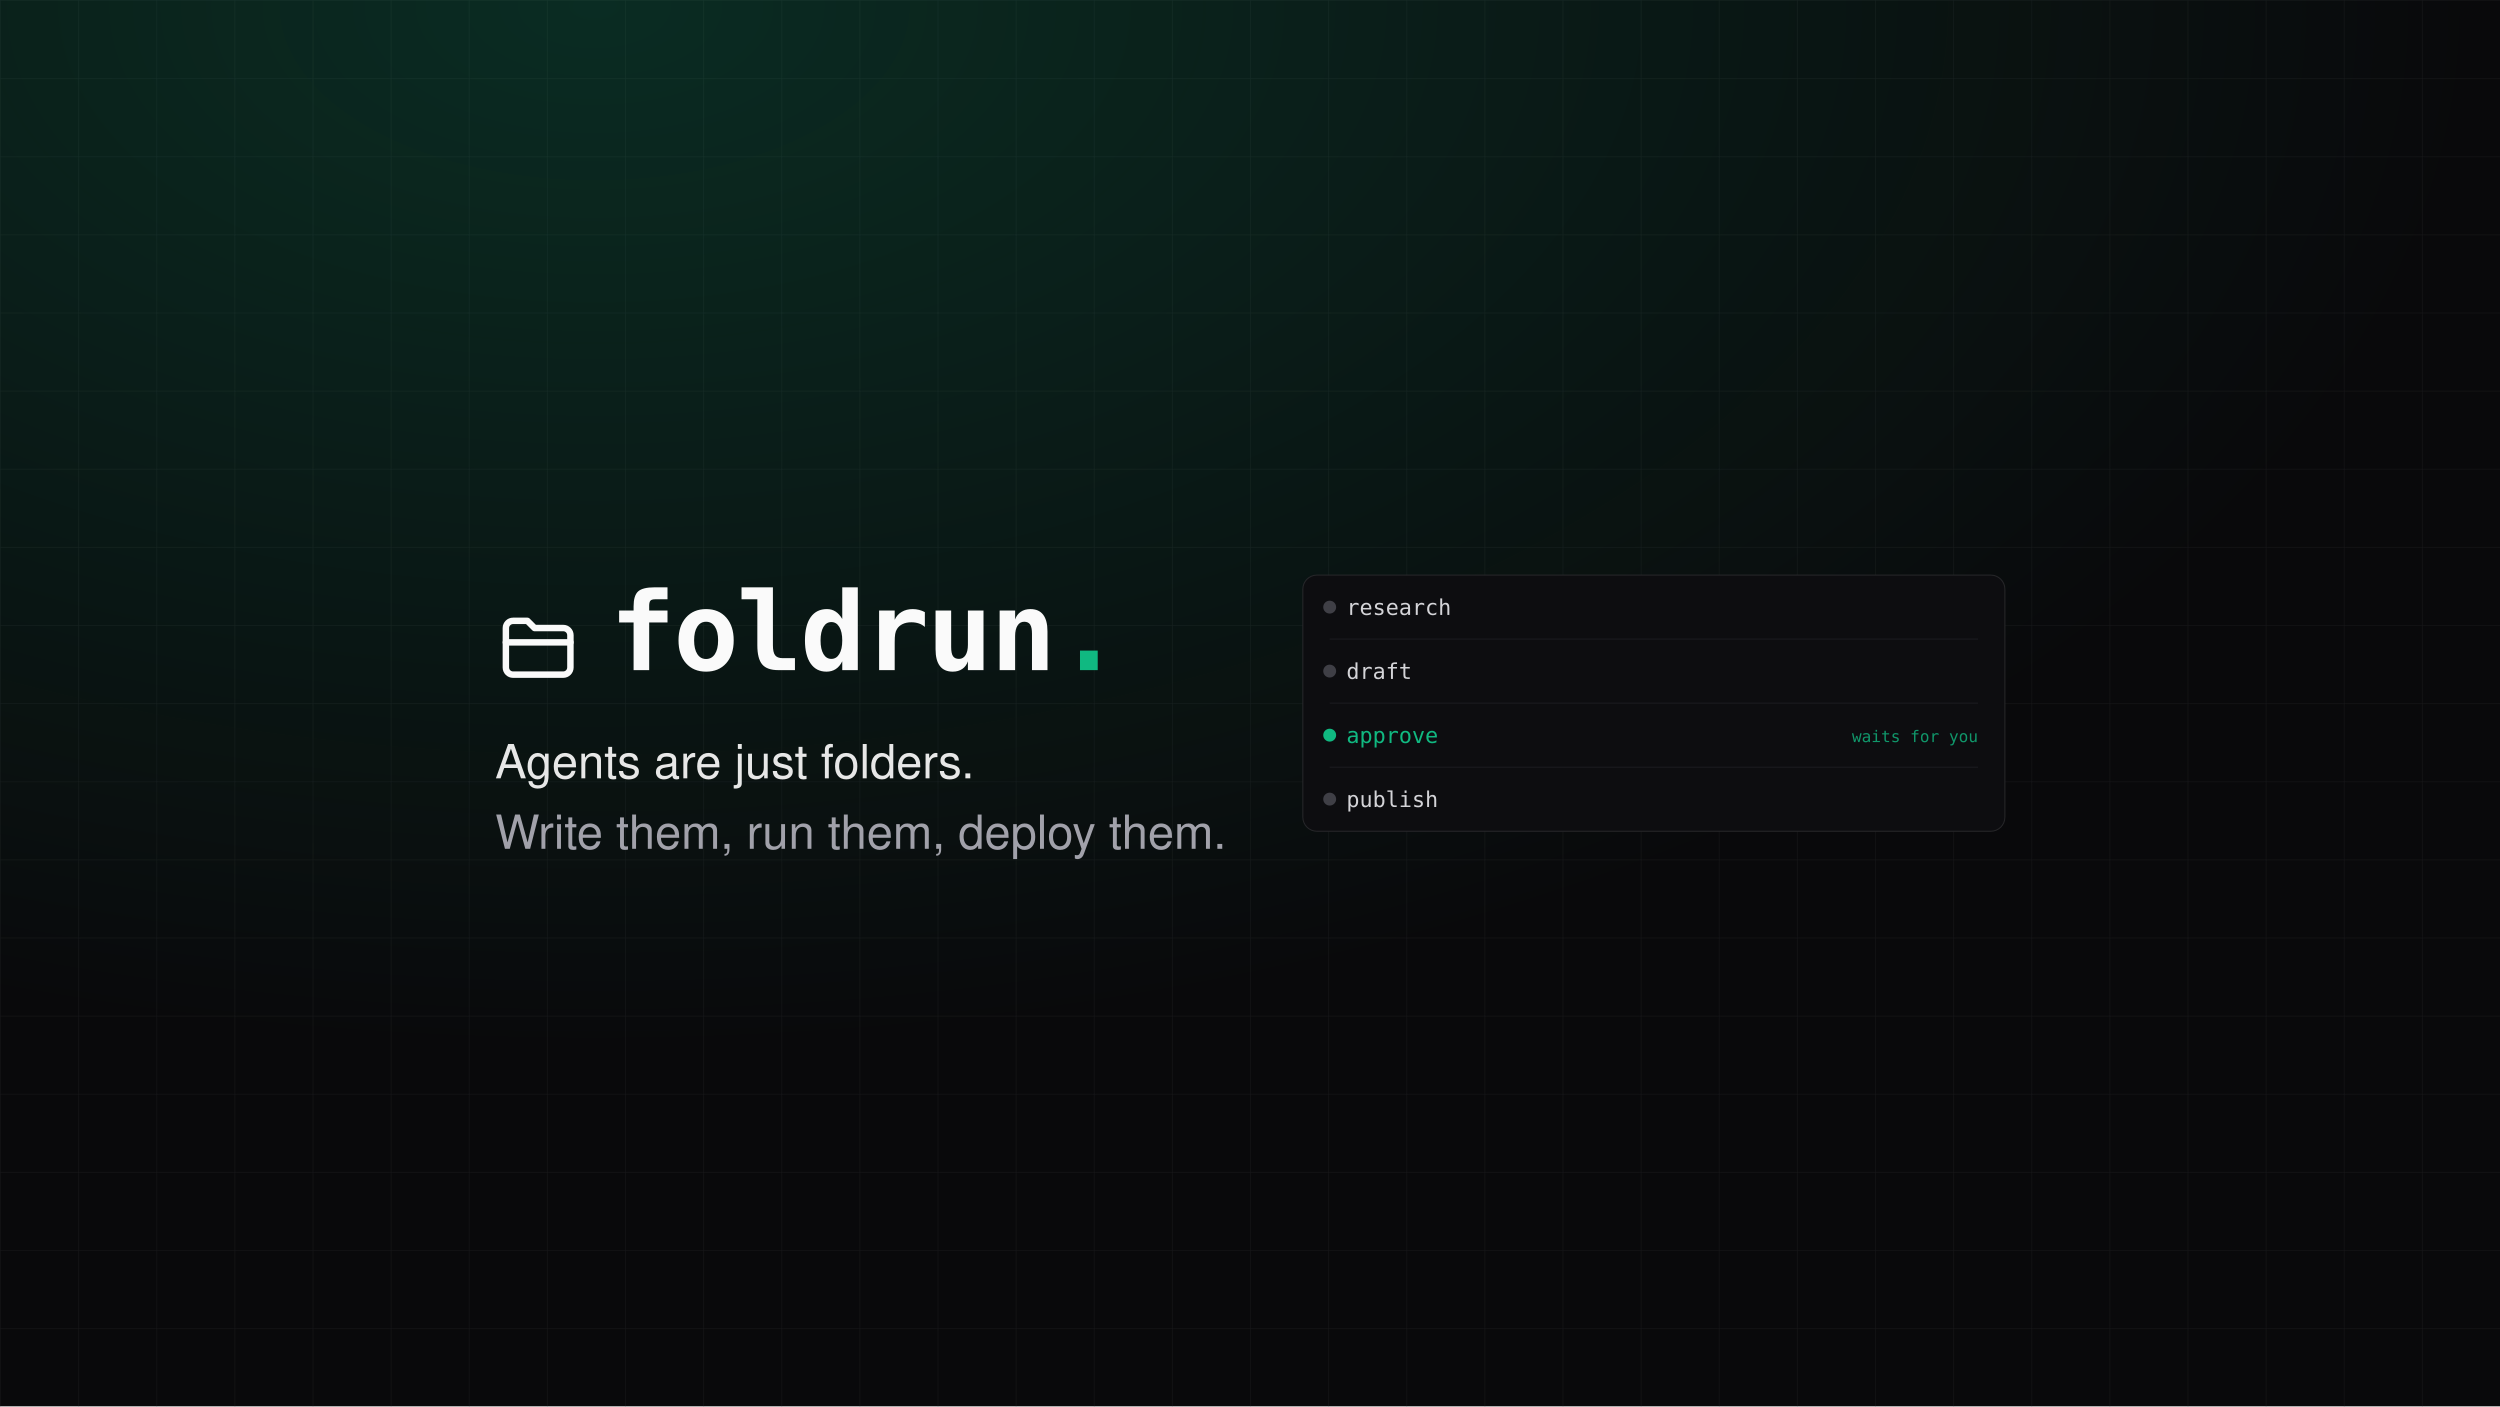
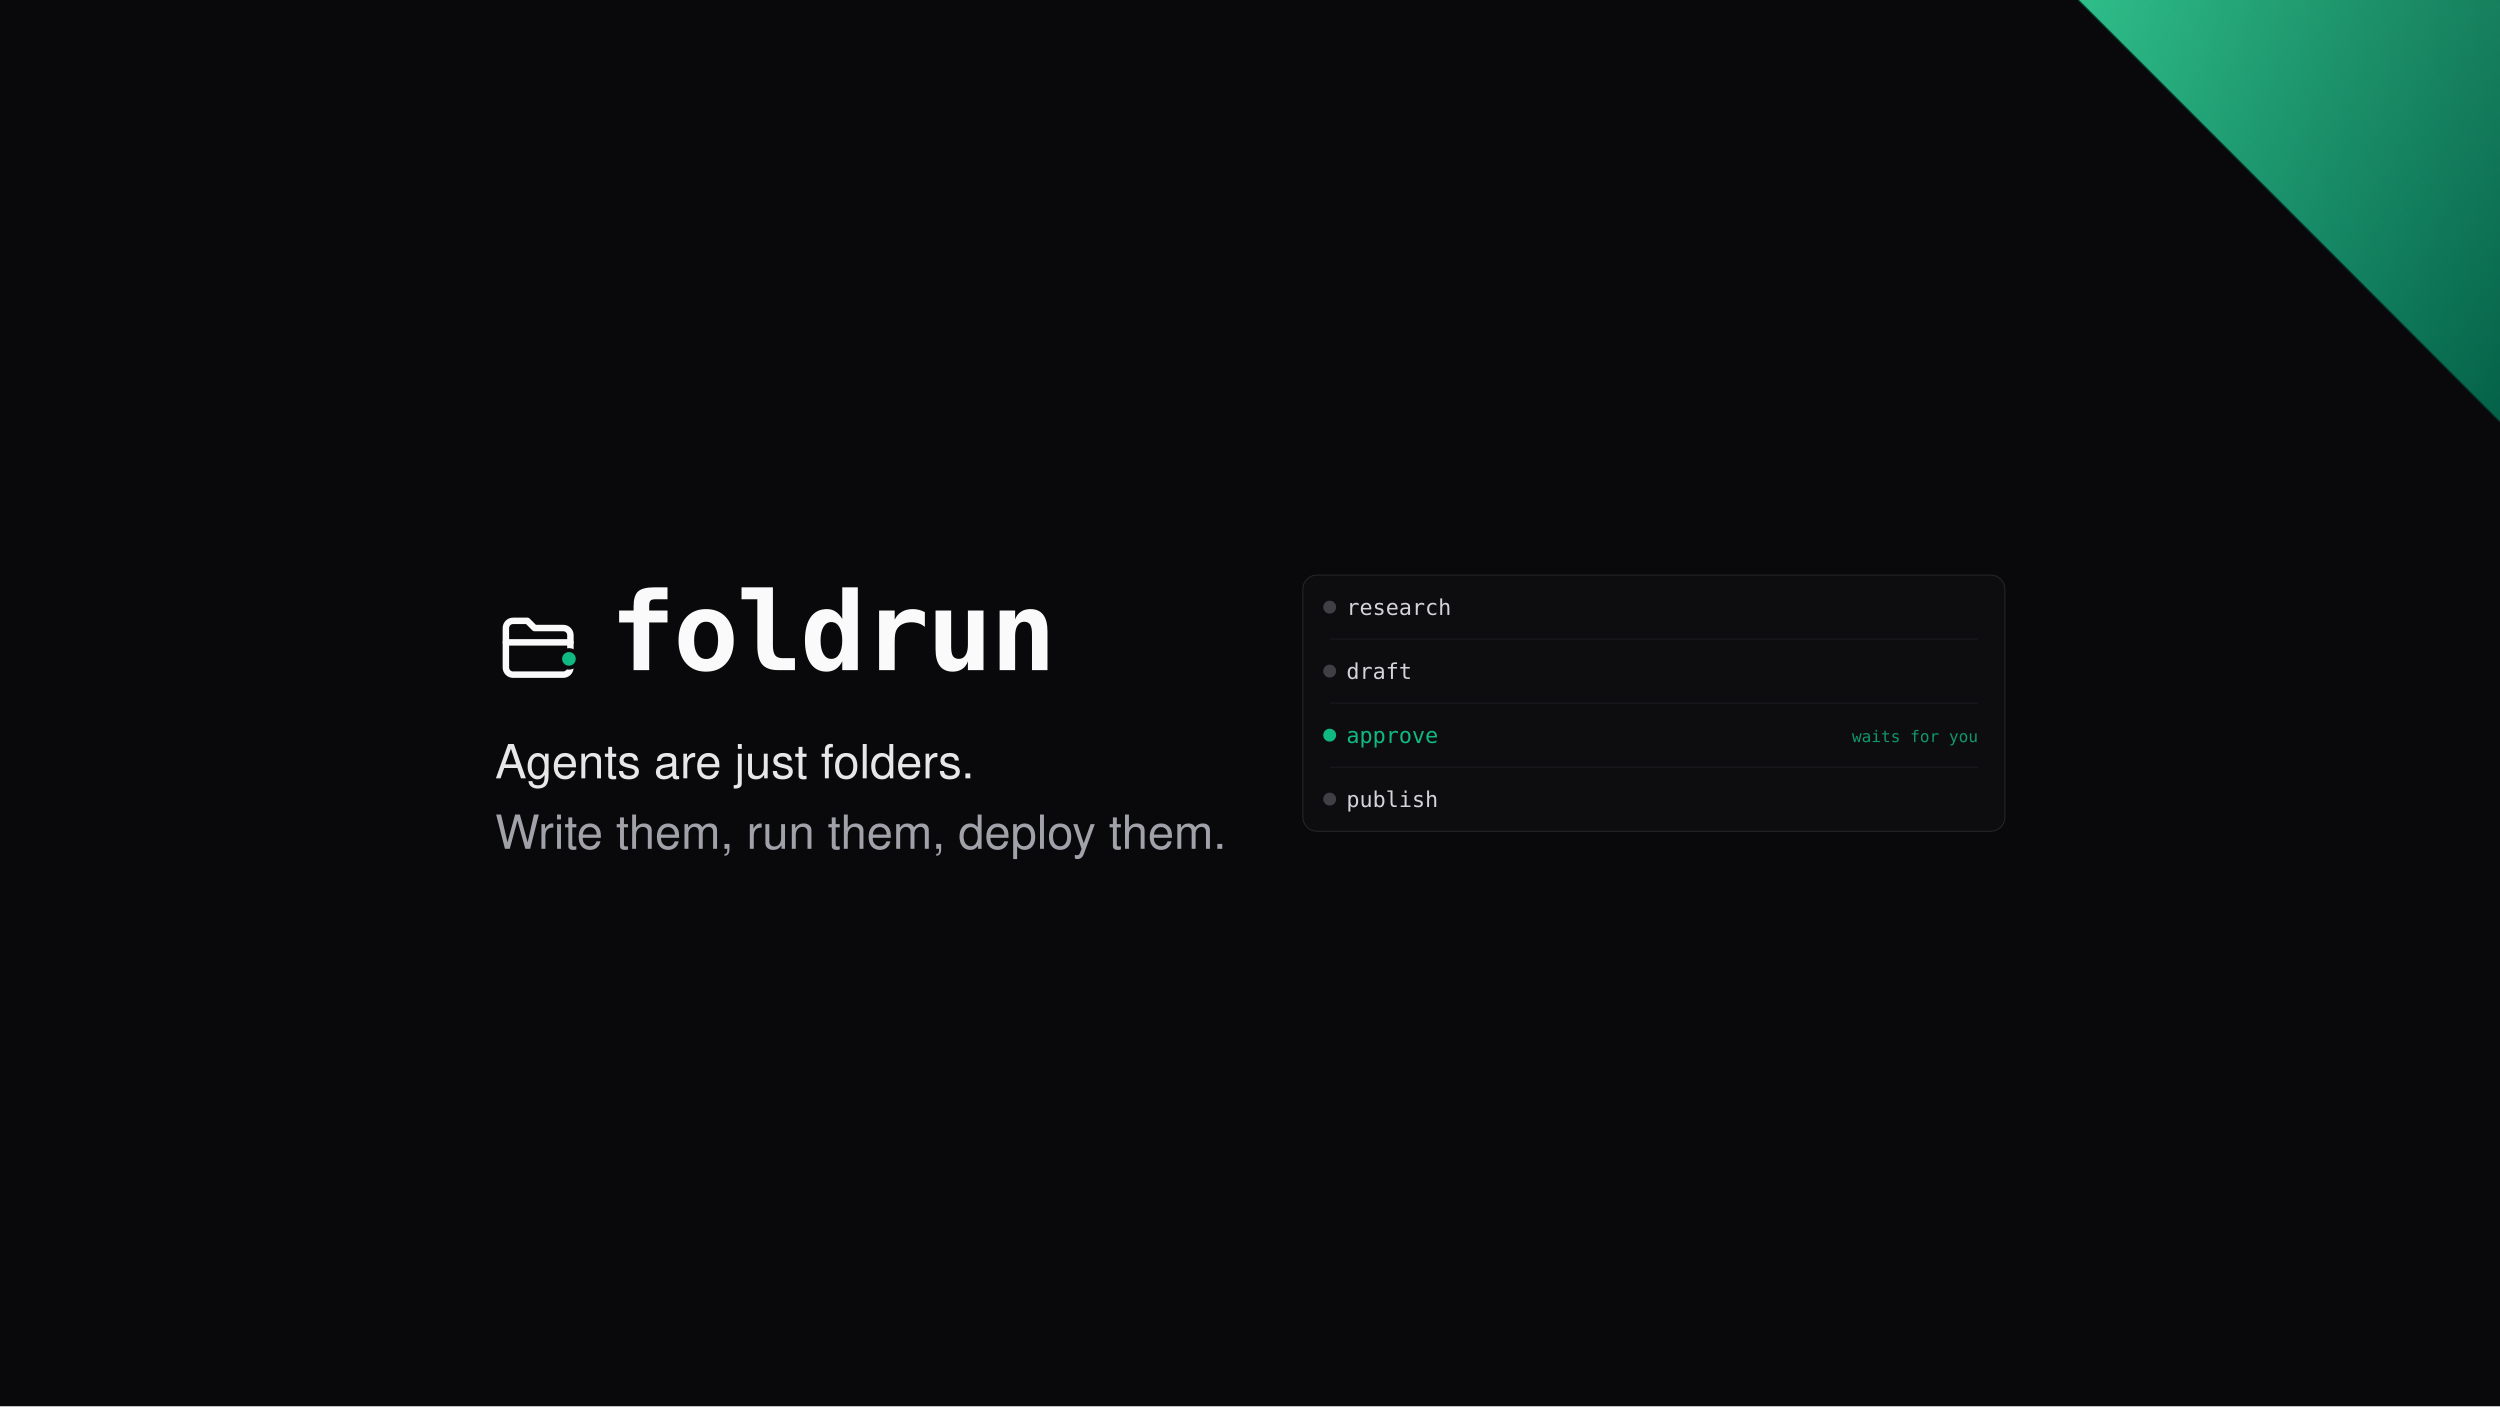
<svg xmlns="http://www.w3.org/2000/svg" width="2560" height="1440" viewBox="0 0 2560 1440">
  <defs>
-     <pattern id="grid" width="80" height="80" patternUnits="userSpaceOnUse">
-       <path d="M80 0H0v80" fill="none" stroke="#18181b" stroke-width="1" />
-     </pattern>
-     <radialGradient id="glow" cx="24%" cy="0%" r="75%">
-       <stop offset="0%" stop-color="#10b981" stop-opacity="0.20" />
-       <stop offset="100%" stop-color="#10b981" stop-opacity="0" />
-     </radialGradient>
+     <linearGradient id="under" x1="0" y1="0" x2="1" y2="1">
+       <stop offset="0" stop-color="#34d399" />
+       <stop offset="1" stop-color="#046c50" />
+     </linearGradient>
+     <linearGradient id="shade" x1="1" y1="0" x2="0" y2="1">
+       <stop offset="0" stop-color="#000" stop-opacity=".5" />
+       <stop offset="1" stop-color="#000" stop-opacity="0" />
+     </linearGradient>
  </defs>
  <rect width="2560" height="1440" fill="#09090b" />
-   <rect width="2560" height="1440" fill="url(#grid)" />
-   <rect width="2560" height="1440" fill="url(#glow)" />
+   <g>
+     <path d="M2128 0H2560V432Z" fill="url(#under)" />
+     <path d="M2128 0H2560V432Z" fill="url(#shade)" opacity=".4" />
+     <path d="M2128 0 2560 432" stroke="#04352a" stroke-width="1.5" opacity=".8" />
+   </g>
  <g transform="translate(507.0 617.4) scale(3.6719)" fill="none" stroke="#fafafa" stroke-width="1.8" stroke-linecap="round" stroke-linejoin="round">
    <path d="M3 7a2 2 0 0 1 2-2h4l2 2h8a2 2 0 0 1 2 2v9a2 2 0 0 1-2 2H5a2 2 0 0 1-2-2Z" />
    <path d="M3 11h18" />
  </g>
-   <text x="624.5" y="686.2" font-family="ui-monospace, SFMono-Regular, Menlo, monospace" font-size="111.6" font-weight="600" letter-spacing="-2.23" fill="#fafafa">foldrun<tspan fill="#10b981">.</tspan>
-   </text>
+   <circle cx="582.6" cy="674.7" r="11.0" fill="#09090b" />
+   <circle cx="582.6" cy="674.7" r="7.0" fill="#10b981" />
+   <text x="624.5" y="686.2" font-family="ui-monospace, SFMono-Regular, Menlo, monospace" font-size="111.6" font-weight="600" letter-spacing="-2.23" fill="#fafafa">foldrun</text>
  <text x="507.0" y="797.0" font-family="-apple-system, BlinkMacSystemFont, Helvetica, Arial, sans-serif" font-size="48.2" fill="#fafafa" opacity="0.92">Agents are just folders.</text>
  <text x="507.0" y="869.2" font-family="-apple-system, BlinkMacSystemFont, Helvetica, Arial, sans-serif" font-size="48.2" fill="#a1a1aa">Write them, run them, deploy them.</text>
  <g>
    <rect x="1334.1" y="588.9" width="718.9" height="262.3" rx="14.4" fill="#0d0d10" stroke="#27272a" stroke-width="1.0" />
    <g>
      <circle cx="1361.6" cy="621.7" r="6.6" fill="#3f3f46" />
      <text x="1378.7" y="629.7" font-family="ui-monospace, SFMono-Regular, Menlo, monospace" font-size="22.3" fill="#d4d4d8">research</text>
    </g>
    <g>
      <line x1="1361.6" y1="654.4" x2="2025.5" y2="654.4" stroke="#1c1c20" stroke-width="1" />
      <circle cx="1361.6" cy="687.2" r="6.6" fill="#3f3f46" />
      <text x="1378.7" y="695.2" font-family="ui-monospace, SFMono-Regular, Menlo, monospace" font-size="22.3" fill="#d4d4d8">draft</text>
    </g>
    <g>
      <line x1="1361.6" y1="720.0" x2="2025.5" y2="720.0" stroke="#1c1c20" stroke-width="1" />
      <circle cx="1361.6" cy="752.8" r="6.6" fill="#10b981" />
      <text x="1378.7" y="760.8" font-family="ui-monospace, SFMono-Regular, Menlo, monospace" font-size="22.3" fill="#10b981">approve</text>
      <text x="2025.5" y="759.9" text-anchor="end" font-family="ui-monospace, SFMono-Regular, Menlo, monospace" font-size="16.5" fill="#10b981" opacity="0.8">waits for you</text>
    </g>
    <g>
      <line x1="1361.6" y1="785.6" x2="2025.5" y2="785.6" stroke="#1c1c20" stroke-width="1" />
      <circle cx="1361.6" cy="818.3" r="6.6" fill="#3f3f46" />
      <text x="1378.7" y="826.4" font-family="ui-monospace, SFMono-Regular, Menlo, monospace" font-size="22.3" fill="#d4d4d8">publish</text>
    </g>
  </g>
</svg>
